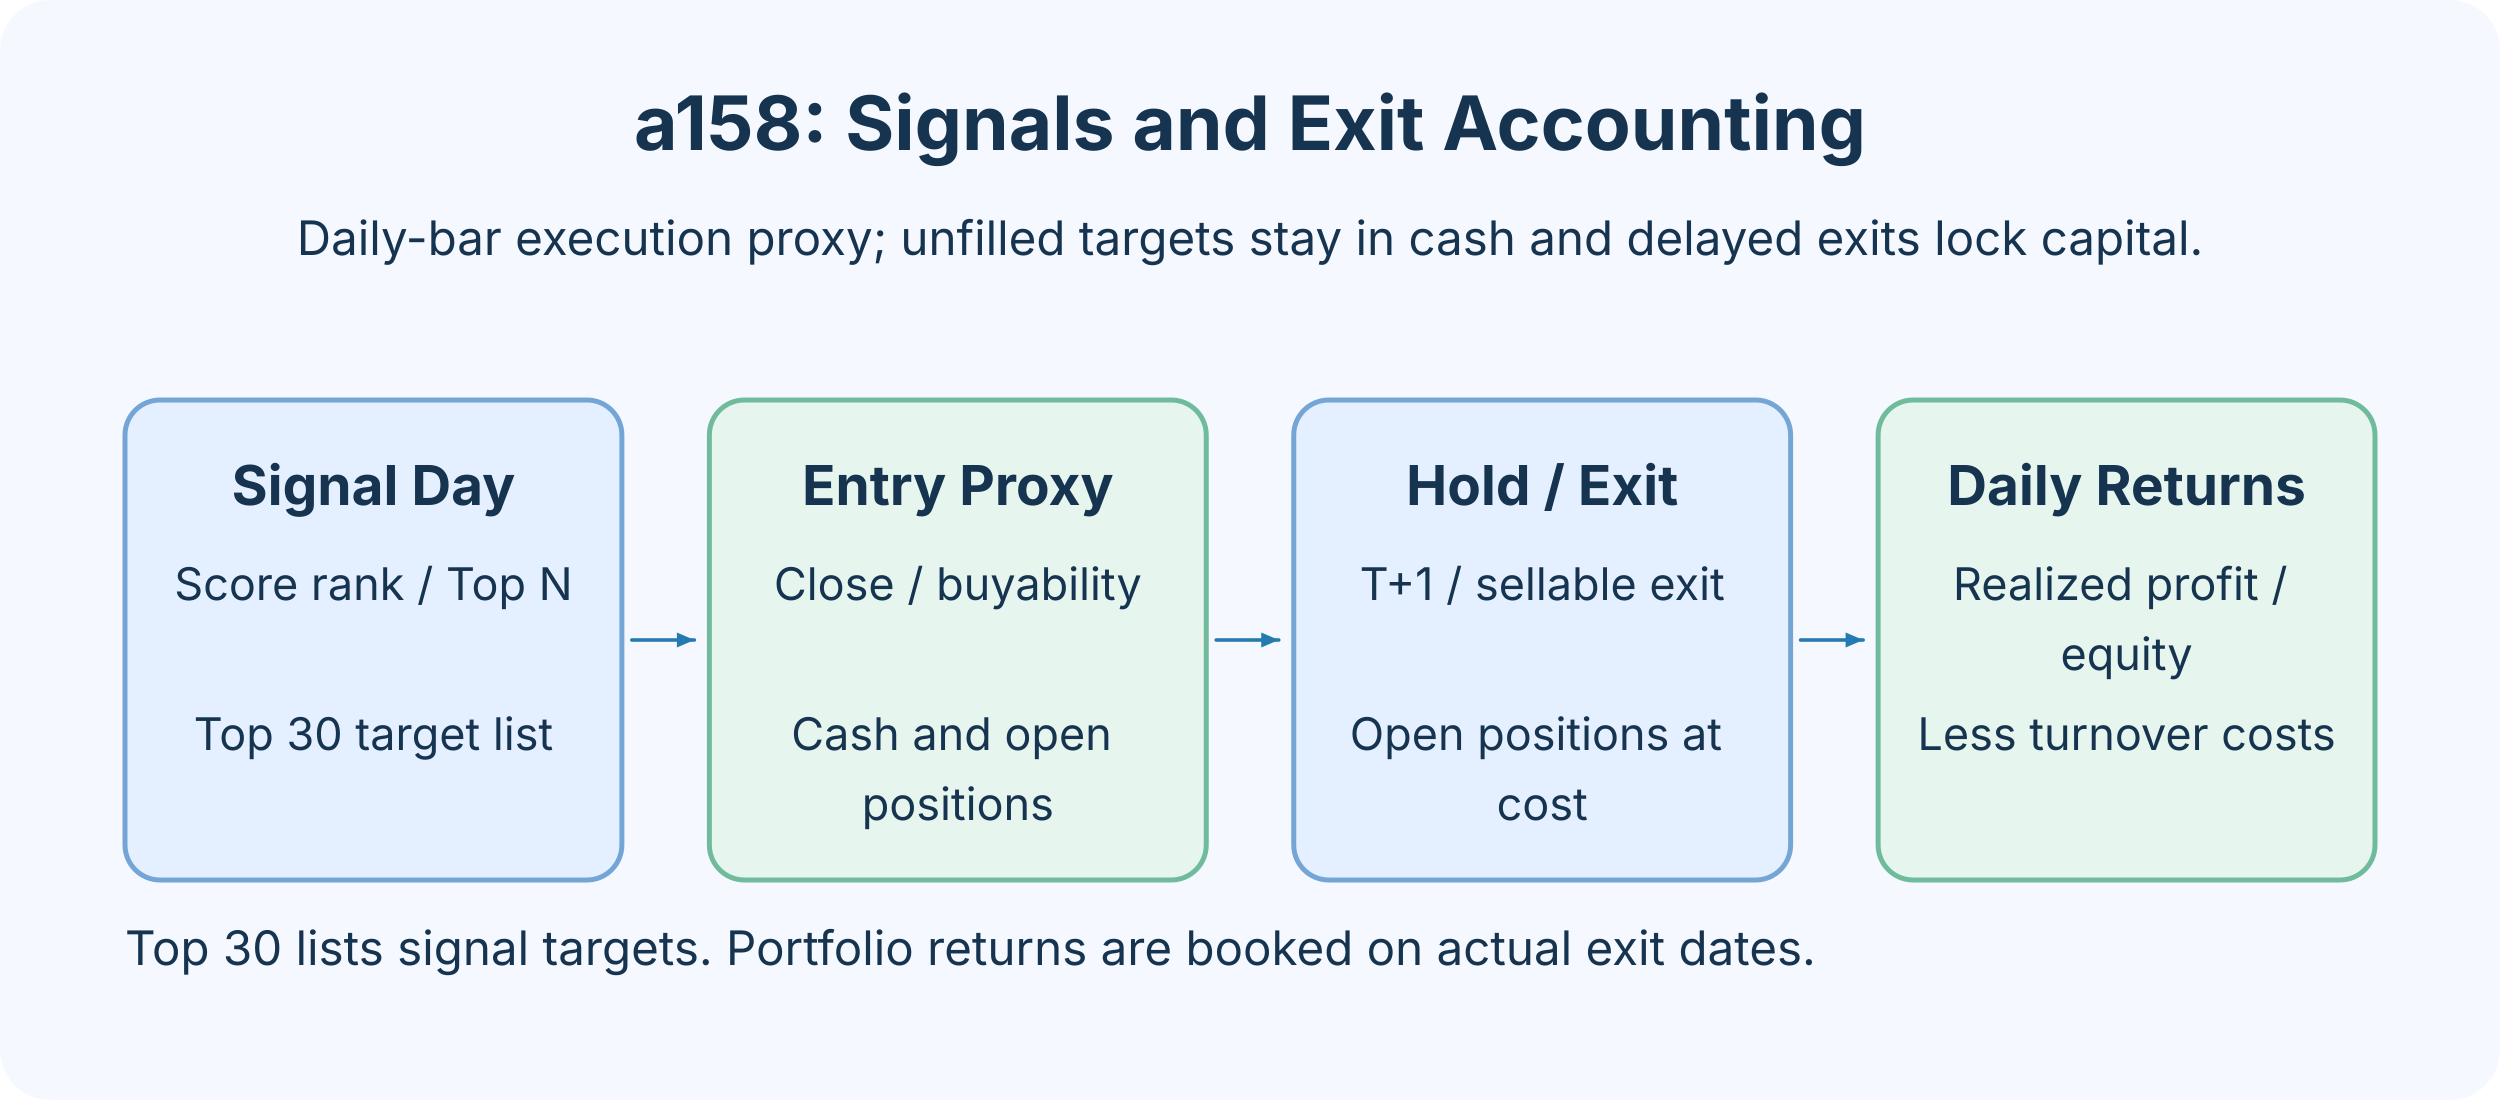
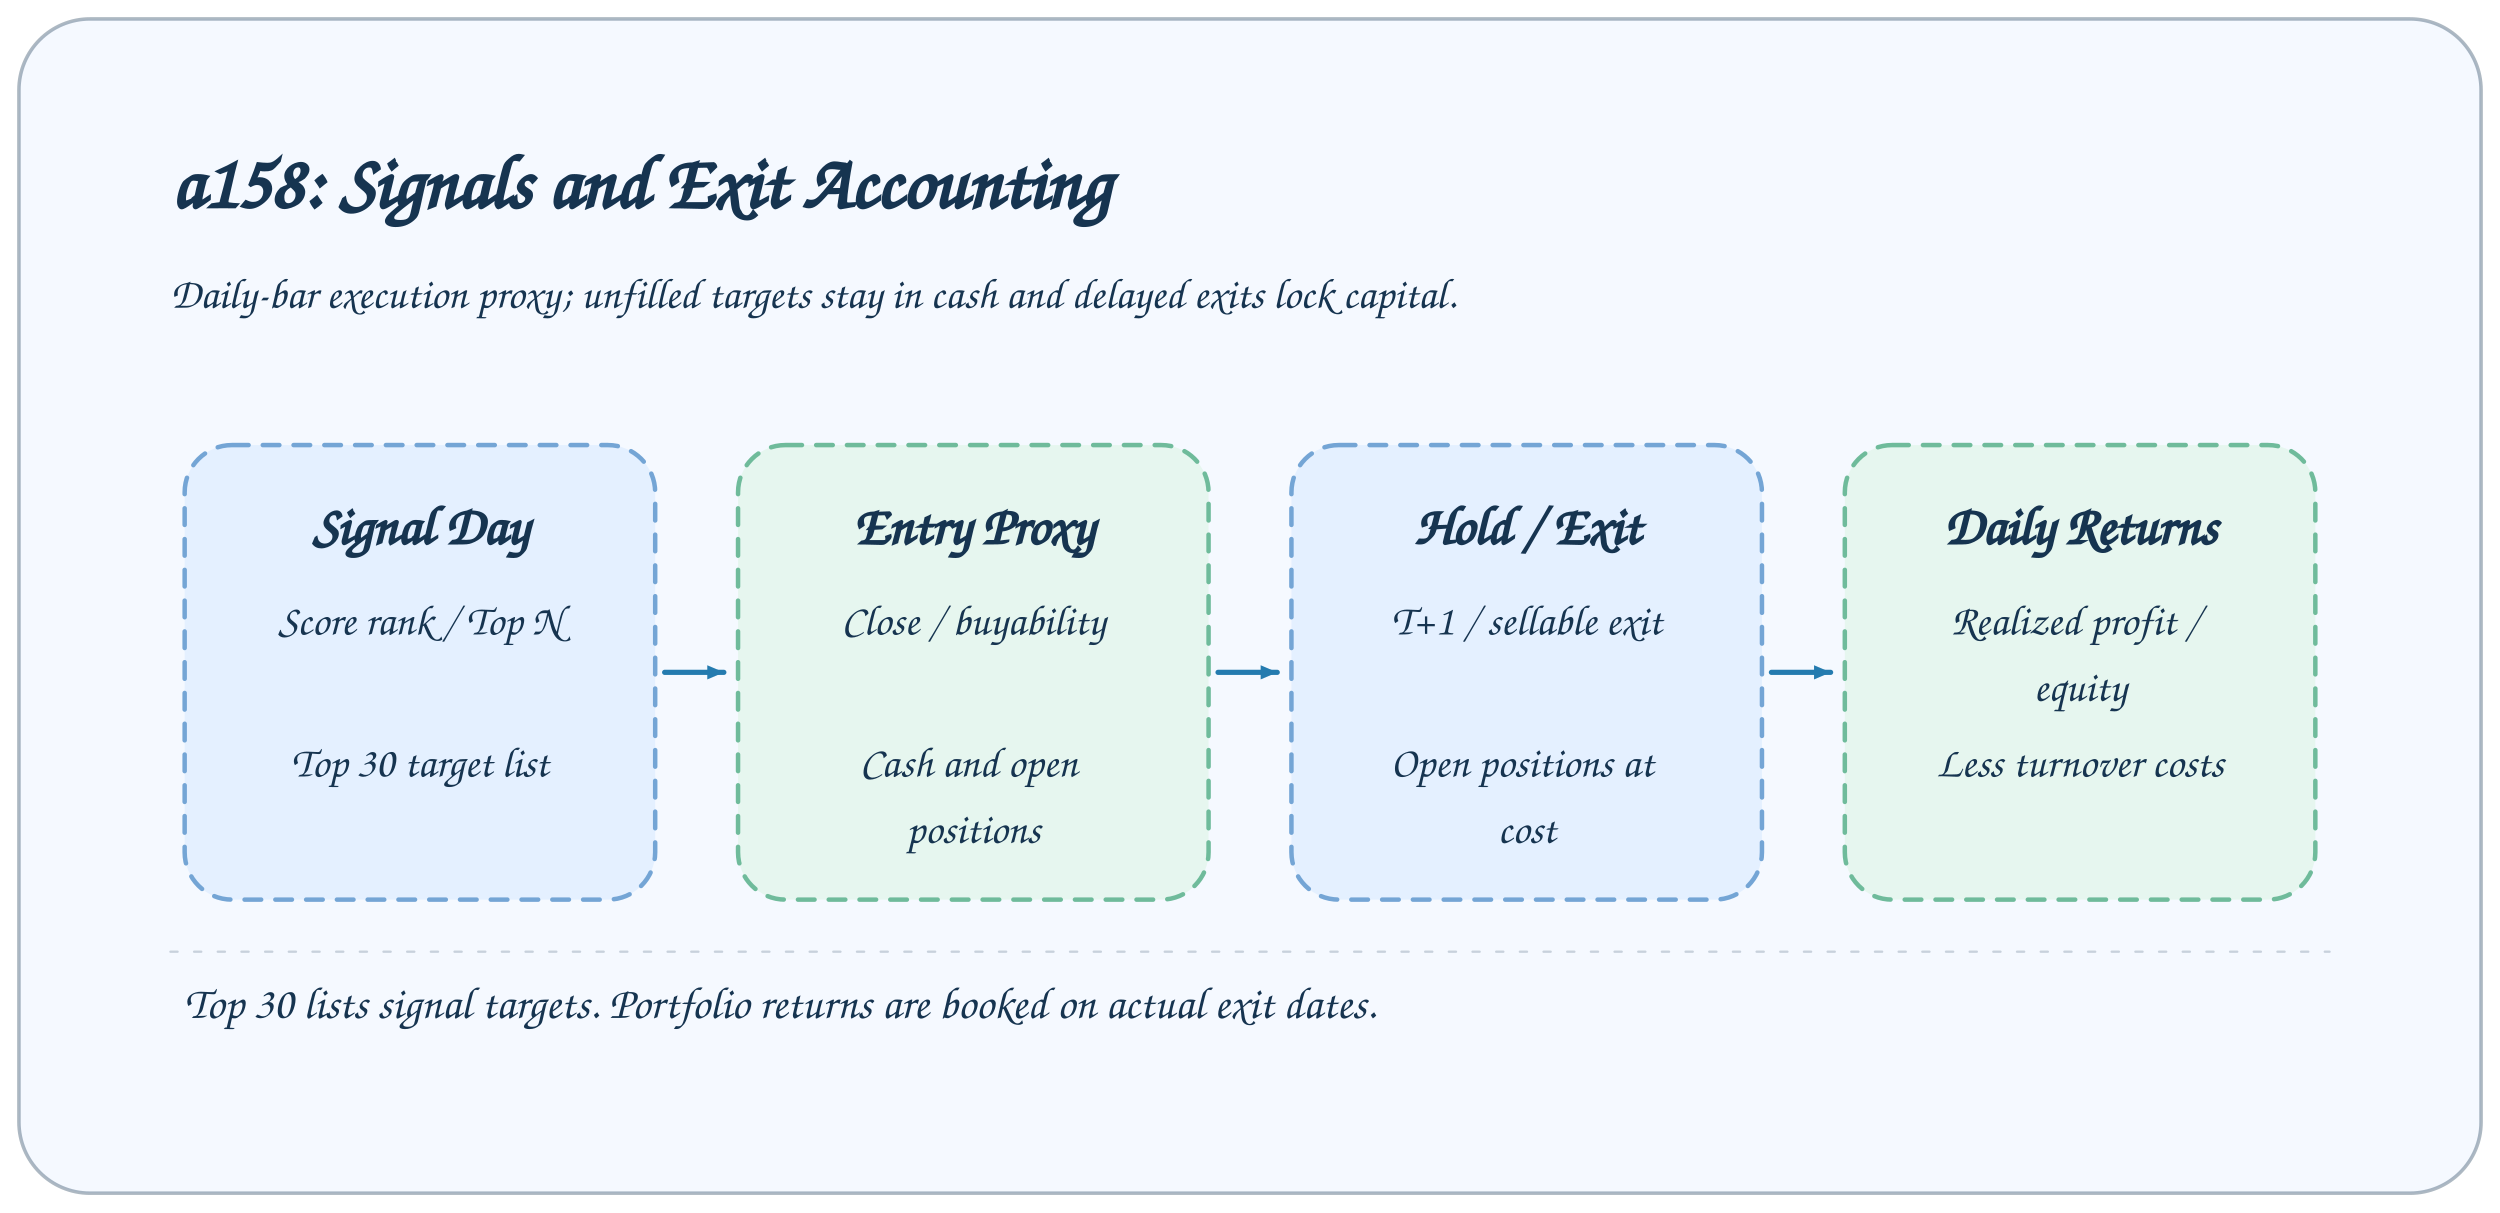
- <svg xmlns="http://www.w3.org/2000/svg" width="1000" height="440" viewBox="0 0 1000 440" role="img" aria-labelledby="title desc">
+ <svg xmlns="http://www.w3.org/2000/svg" width="1056" height="512" viewBox="0 0 1056 512" role="img" aria-labelledby="title desc">
  <defs>
    <marker id="arrow" viewBox="0 0 8 6" refX="7" refY="3" markerWidth="8" markerHeight="6" orient="auto-start-reverse" markerUnits="userSpaceOnUse">
      <path d="M 0 0 L 7 3 L 0 6 z" fill="#247baf" />
    </marker>
  </defs>
-   <rect width="1000" height="440" rx="20" fill="#f5f9ff" />
-   <g font-family="Comic Sans MS, Bradley Hand, -apple-system, BlinkMacSystemFont, Segoe UI, sans-serif" fill="#163450">
-     <text x="500" y="60" font-size="30" font-weight="700" text-anchor="middle">a158: Signals and Exit Accounting</text>
-     <text x="500" y="102" font-size="19" text-anchor="middle">Daily-bar execution proxy; unfilled targets stay in cash and delayed exits lock capital.</text>
-     <rect x="50.0" y="160" width="198.75" height="192" rx="14" fill="#e4f0ff" stroke="#74a5d5" stroke-width="2" />
-     <text x="149.375" y="202" text-anchor="middle" font-size="22" font-weight="700">Signal Day</text>
-     <text x="149.375" y="240" text-anchor="middle" font-size="18">Score rank / Top N</text>
-     <text x="149.375" y="300" text-anchor="middle" font-size="18">Top 30 target list</text>
-     <path d="M 252.75 256 H 277.75" fill="none" stroke="#247baf" stroke-width="1.45" marker-end="url(#arrow)" stroke-linecap="round" stroke-linejoin="round" />
-     <rect x="283.75" y="160" width="198.75" height="192" rx="14" fill="#e6f6ef" stroke="#6fbb9b" stroke-width="2" />
-     <text x="383.125" y="202" text-anchor="middle" font-size="22" font-weight="700">Entry Proxy</text>
-     <text x="383.125" y="240" text-anchor="middle" font-size="18">Close / buyability</text>
-     <text x="383.125" y="300" text-anchor="middle" font-size="18">
-       <tspan x="383.125" dy="0">Cash and open</tspan>
-       <tspan x="383.125" dy="28">positions</tspan>
-     </text>
-     <path d="M 486.5 256 H 511.5" fill="none" stroke="#247baf" stroke-width="1.45" marker-end="url(#arrow)" stroke-linecap="round" stroke-linejoin="round" />
-     <rect x="517.5" y="160" width="198.75" height="192" rx="14" fill="#e4f0ff" stroke="#74a5d5" stroke-width="2" />
-     <text x="616.875" y="202" text-anchor="middle" font-size="22" font-weight="700">Hold / Exit</text>
-     <text x="616.875" y="240" text-anchor="middle" font-size="18">T+1 / sellable exit</text>
-     <text x="616.875" y="300" text-anchor="middle" font-size="18">
-       <tspan x="616.875" dy="0">Open positions at</tspan>
-       <tspan x="616.875" dy="28">cost</tspan>
-     </text>
-     <path d="M 720.25 256 H 745.25" fill="none" stroke="#247baf" stroke-width="1.45" marker-end="url(#arrow)" stroke-linecap="round" stroke-linejoin="round" />
-     <rect x="751.25" y="160" width="198.75" height="192" rx="14" fill="#e6f6ef" stroke="#6fbb9b" stroke-width="2" />
-     <text x="850.625" y="202" text-anchor="middle" font-size="22" font-weight="700">Daily Returns</text>
-     <text x="850.625" y="240" text-anchor="middle" font-size="18">
-       <tspan x="850.625" dy="0">Realized profit /</tspan>
-       <tspan x="850.625" dy="28">equity</tspan>
-     </text>
-     <text x="850.625" y="300" text-anchor="middle" font-size="18">Less turnover costs</text>
-     <text x="50" y="386" font-size="19">
-       <tspan x="50" dy="0">Top 30 lists signal targets. Portfolio returns are booked on actual exit dates.</tspan>
-     </text>
+   <rect x="8" y="8" width="1040.0" height="496.0" rx="30" fill="#f5f9ff" stroke="#163450" stroke-width="1.5" stroke-linejoin="round" stroke-opacity="0.35" />
+   <g transform="translate(28 28)" font-family="'Comic Sans MS', 'Chalkboard SE', 'Comic Neue', cursive" data-diagram-content="true">
+     <g font-family="'Comic Sans MS', 'Chalkboard SE', 'Comic Neue', cursive" fill="#163450">
+       <text x="44" y="60" font-size="32" font-weight="700" text-anchor="start">a158: Signals and Exit Accounting</text>
+       <text x="44" y="102" font-size="18" text-anchor="start" fill="#163450">Daily-bar execution proxy; unfilled targets stay in cash and delayed exits lock capital.</text>
+       <rect x="50.0" y="160" width="198.75" height="192" rx="20" fill="#e4f0ff" stroke="#74a5d5" stroke-width="1.9" stroke-dasharray="7 6" stroke-linecap="round" />
+       <text x="149.375" y="202" text-anchor="middle" font-size="23" font-weight="700">Signal Day</text>
+       <text x="149.375" y="240" text-anchor="middle" font-size="18">Score rank / Top N</text>
+       <text x="149.375" y="300" text-anchor="middle" font-size="18">Top 30 target list</text>
+       <path d="M 252.75 256 H 277.75" fill="none" stroke="#247baf" stroke-width="2.2" marker-end="url(#arrow)" stroke-linecap="round" stroke-linejoin="round" />
+       <rect x="283.75" y="160" width="198.75" height="192" rx="20" fill="#e6f6ef" stroke="#6fbb9b" stroke-width="1.9" stroke-dasharray="7 6" stroke-linecap="round" />
+       <text x="383.125" y="202" text-anchor="middle" font-size="23" font-weight="700">Entry Proxy</text>
+       <text x="383.125" y="240" text-anchor="middle" font-size="18">Close / buyability</text>
+       <text x="383.125" y="300" text-anchor="middle" font-size="18">
+         <tspan x="383.125" dy="0">Cash and open</tspan>
+         <tspan x="383.125" dy="28">positions</tspan>
+       </text>
+       <path d="M 486.5 256 H 511.5" fill="none" stroke="#247baf" stroke-width="2.2" marker-end="url(#arrow)" stroke-linecap="round" stroke-linejoin="round" />
+       <rect x="517.5" y="160" width="198.75" height="192" rx="20" fill="#e4f0ff" stroke="#74a5d5" stroke-width="1.9" stroke-dasharray="7 6" stroke-linecap="round" />
+       <text x="616.875" y="202" text-anchor="middle" font-size="23" font-weight="700">Hold / Exit</text>
+       <text x="616.875" y="240" text-anchor="middle" font-size="18">T+1 / sellable exit</text>
+       <text x="616.875" y="300" text-anchor="middle" font-size="18">
+         <tspan x="616.875" dy="0">Open positions at</tspan>
+         <tspan x="616.875" dy="28">cost</tspan>
+       </text>
+       <path d="M 720.25 256 H 745.25" fill="none" stroke="#247baf" stroke-width="2.2" marker-end="url(#arrow)" stroke-linecap="round" stroke-linejoin="round" />
+       <rect x="751.25" y="160" width="198.75" height="192" rx="20" fill="#e6f6ef" stroke="#6fbb9b" stroke-width="1.9" stroke-dasharray="7 6" stroke-linecap="round" />
+       <text x="850.625" y="202" text-anchor="middle" font-size="23" font-weight="700">Daily Returns</text>
+       <text x="850.625" y="240" text-anchor="middle" font-size="18">
+         <tspan x="850.625" dy="0">Realized profit /</tspan>
+         <tspan x="850.625" dy="28">equity</tspan>
+       </text>
+       <text x="850.625" y="300" text-anchor="middle" font-size="18">Less turnover costs</text>
+       <text x="50" y="402.0" font-size="19">
+         <tspan x="50" dy="0">Top 30 lists signal targets. Portfolio returns are booked on actual exit dates.</tspan>
+       </text>
+     </g>
+     <path d="M 44 374 H 956" fill="none" stroke="#163450" stroke-opacity="0.2" stroke-width="1" stroke-dasharray="3 7" stroke-linecap="round" />
  </g>
</svg>
